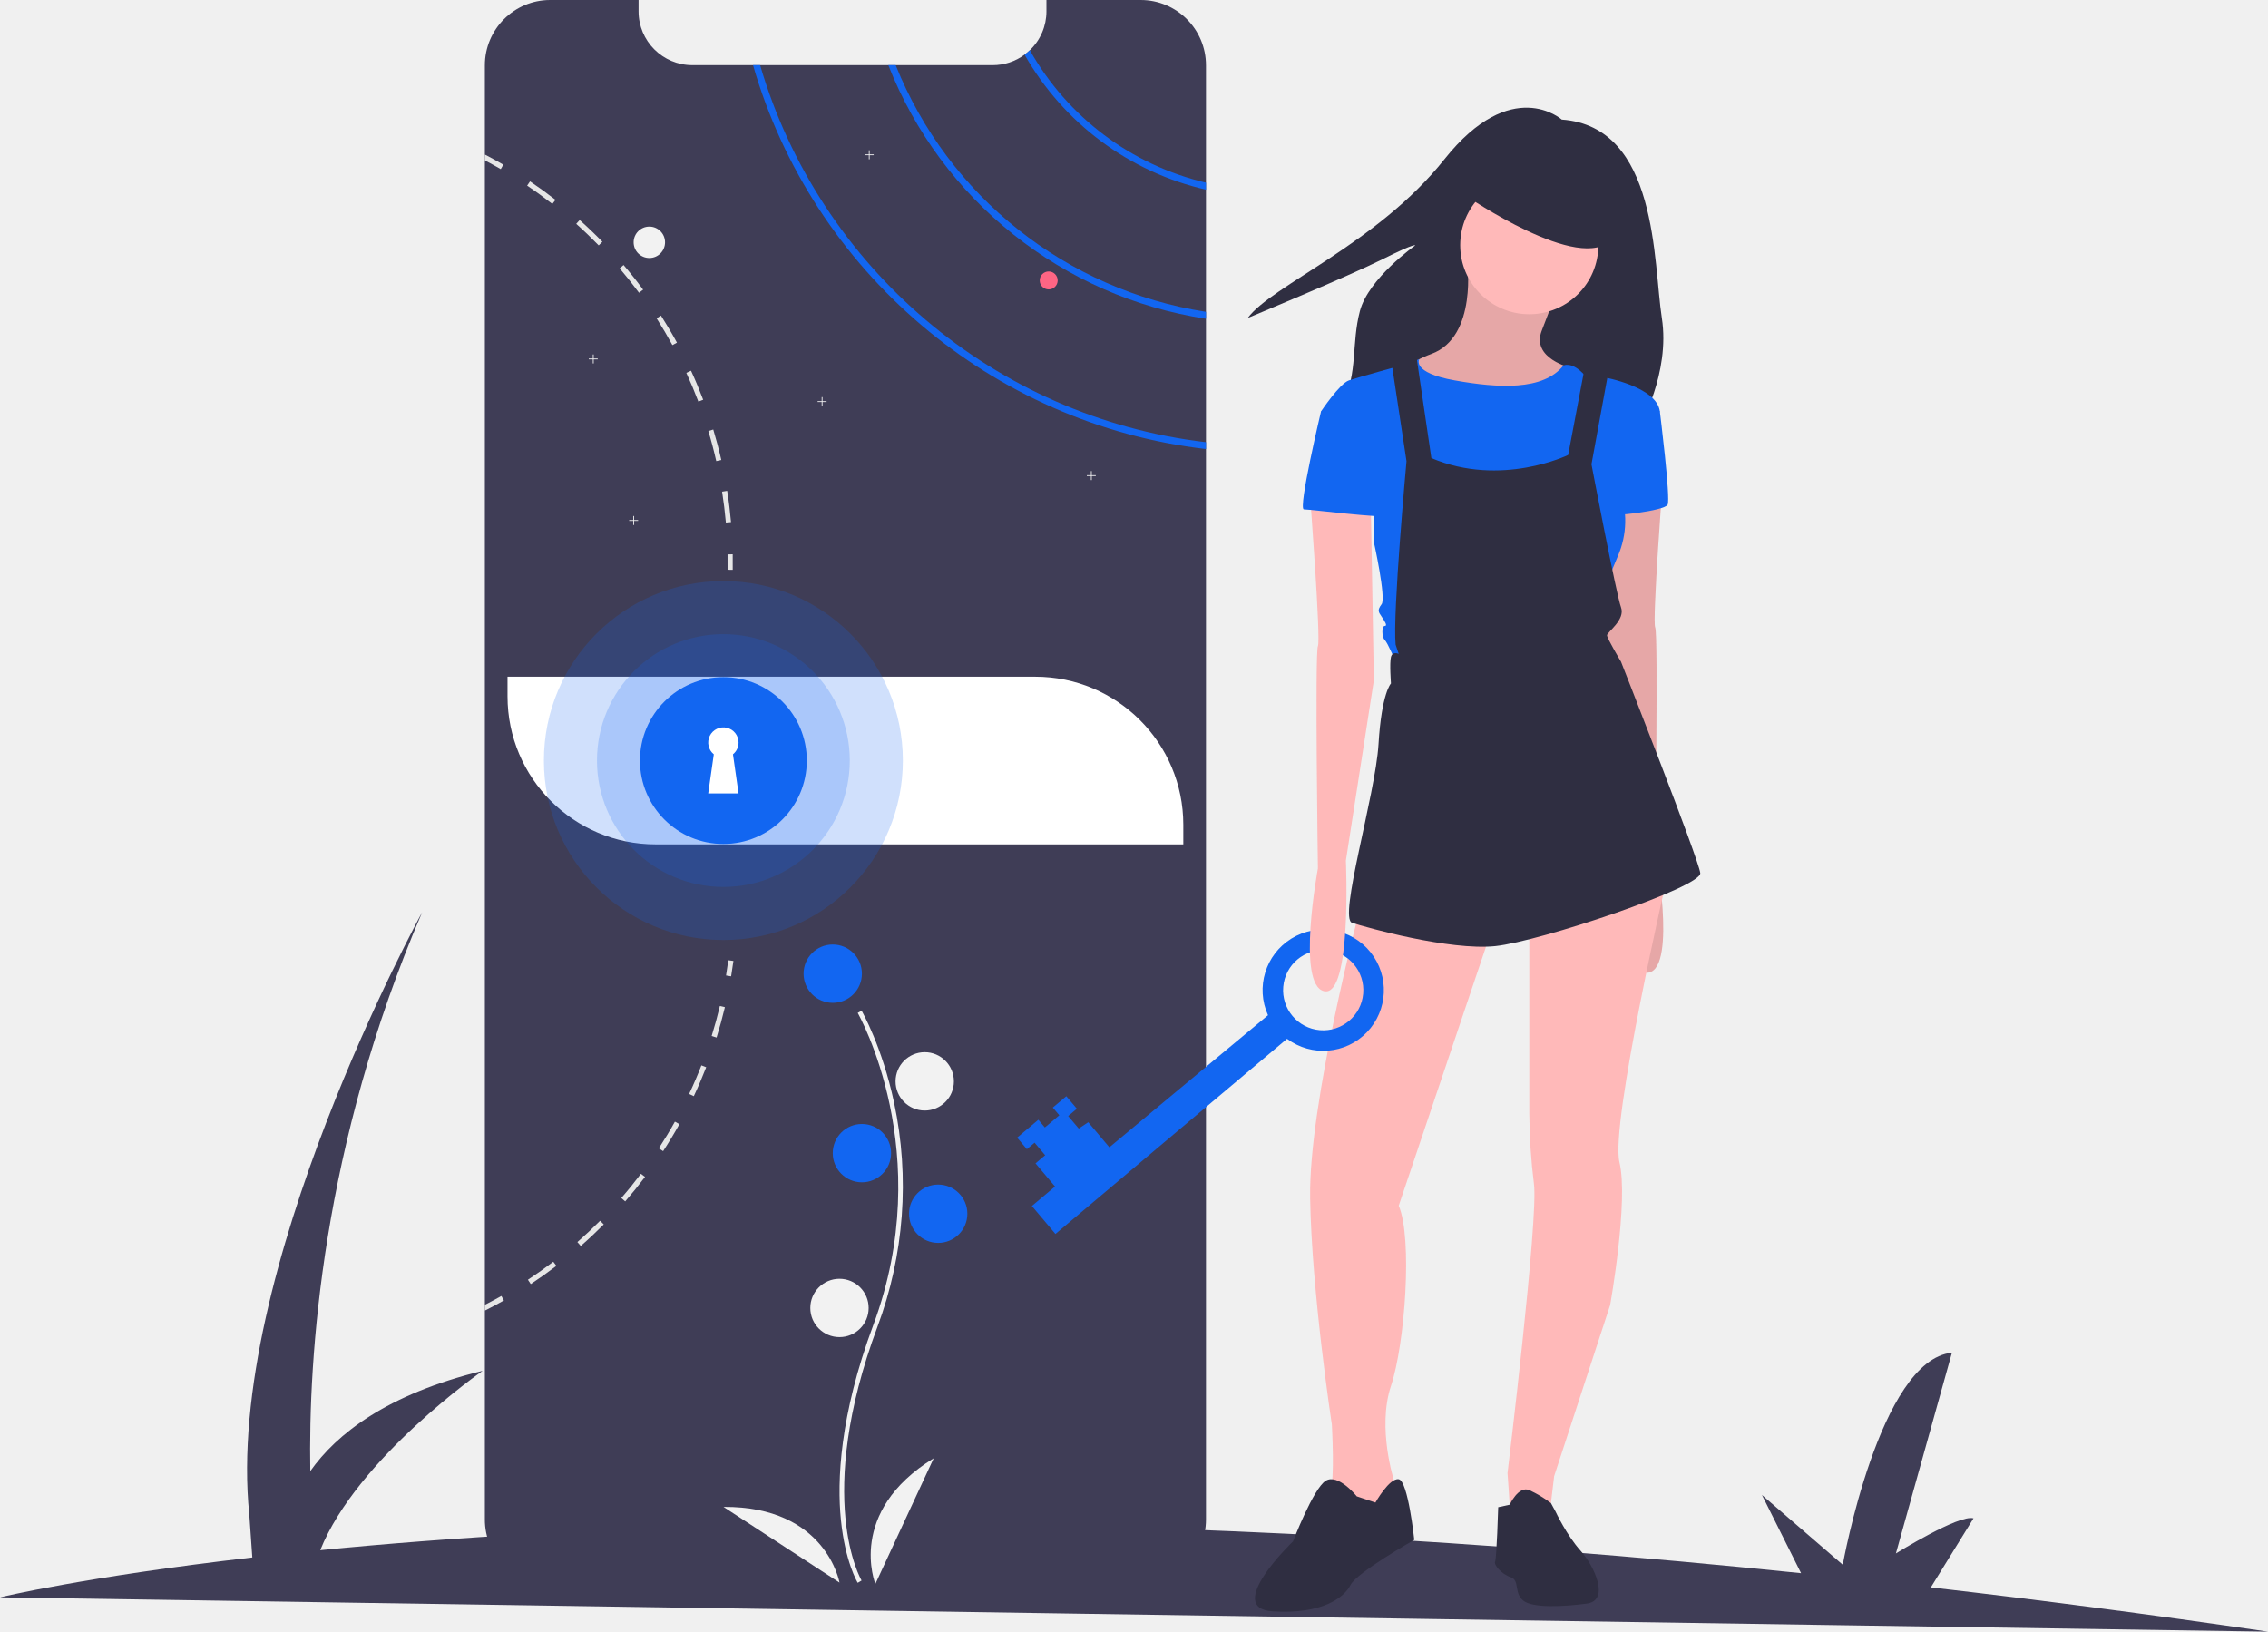
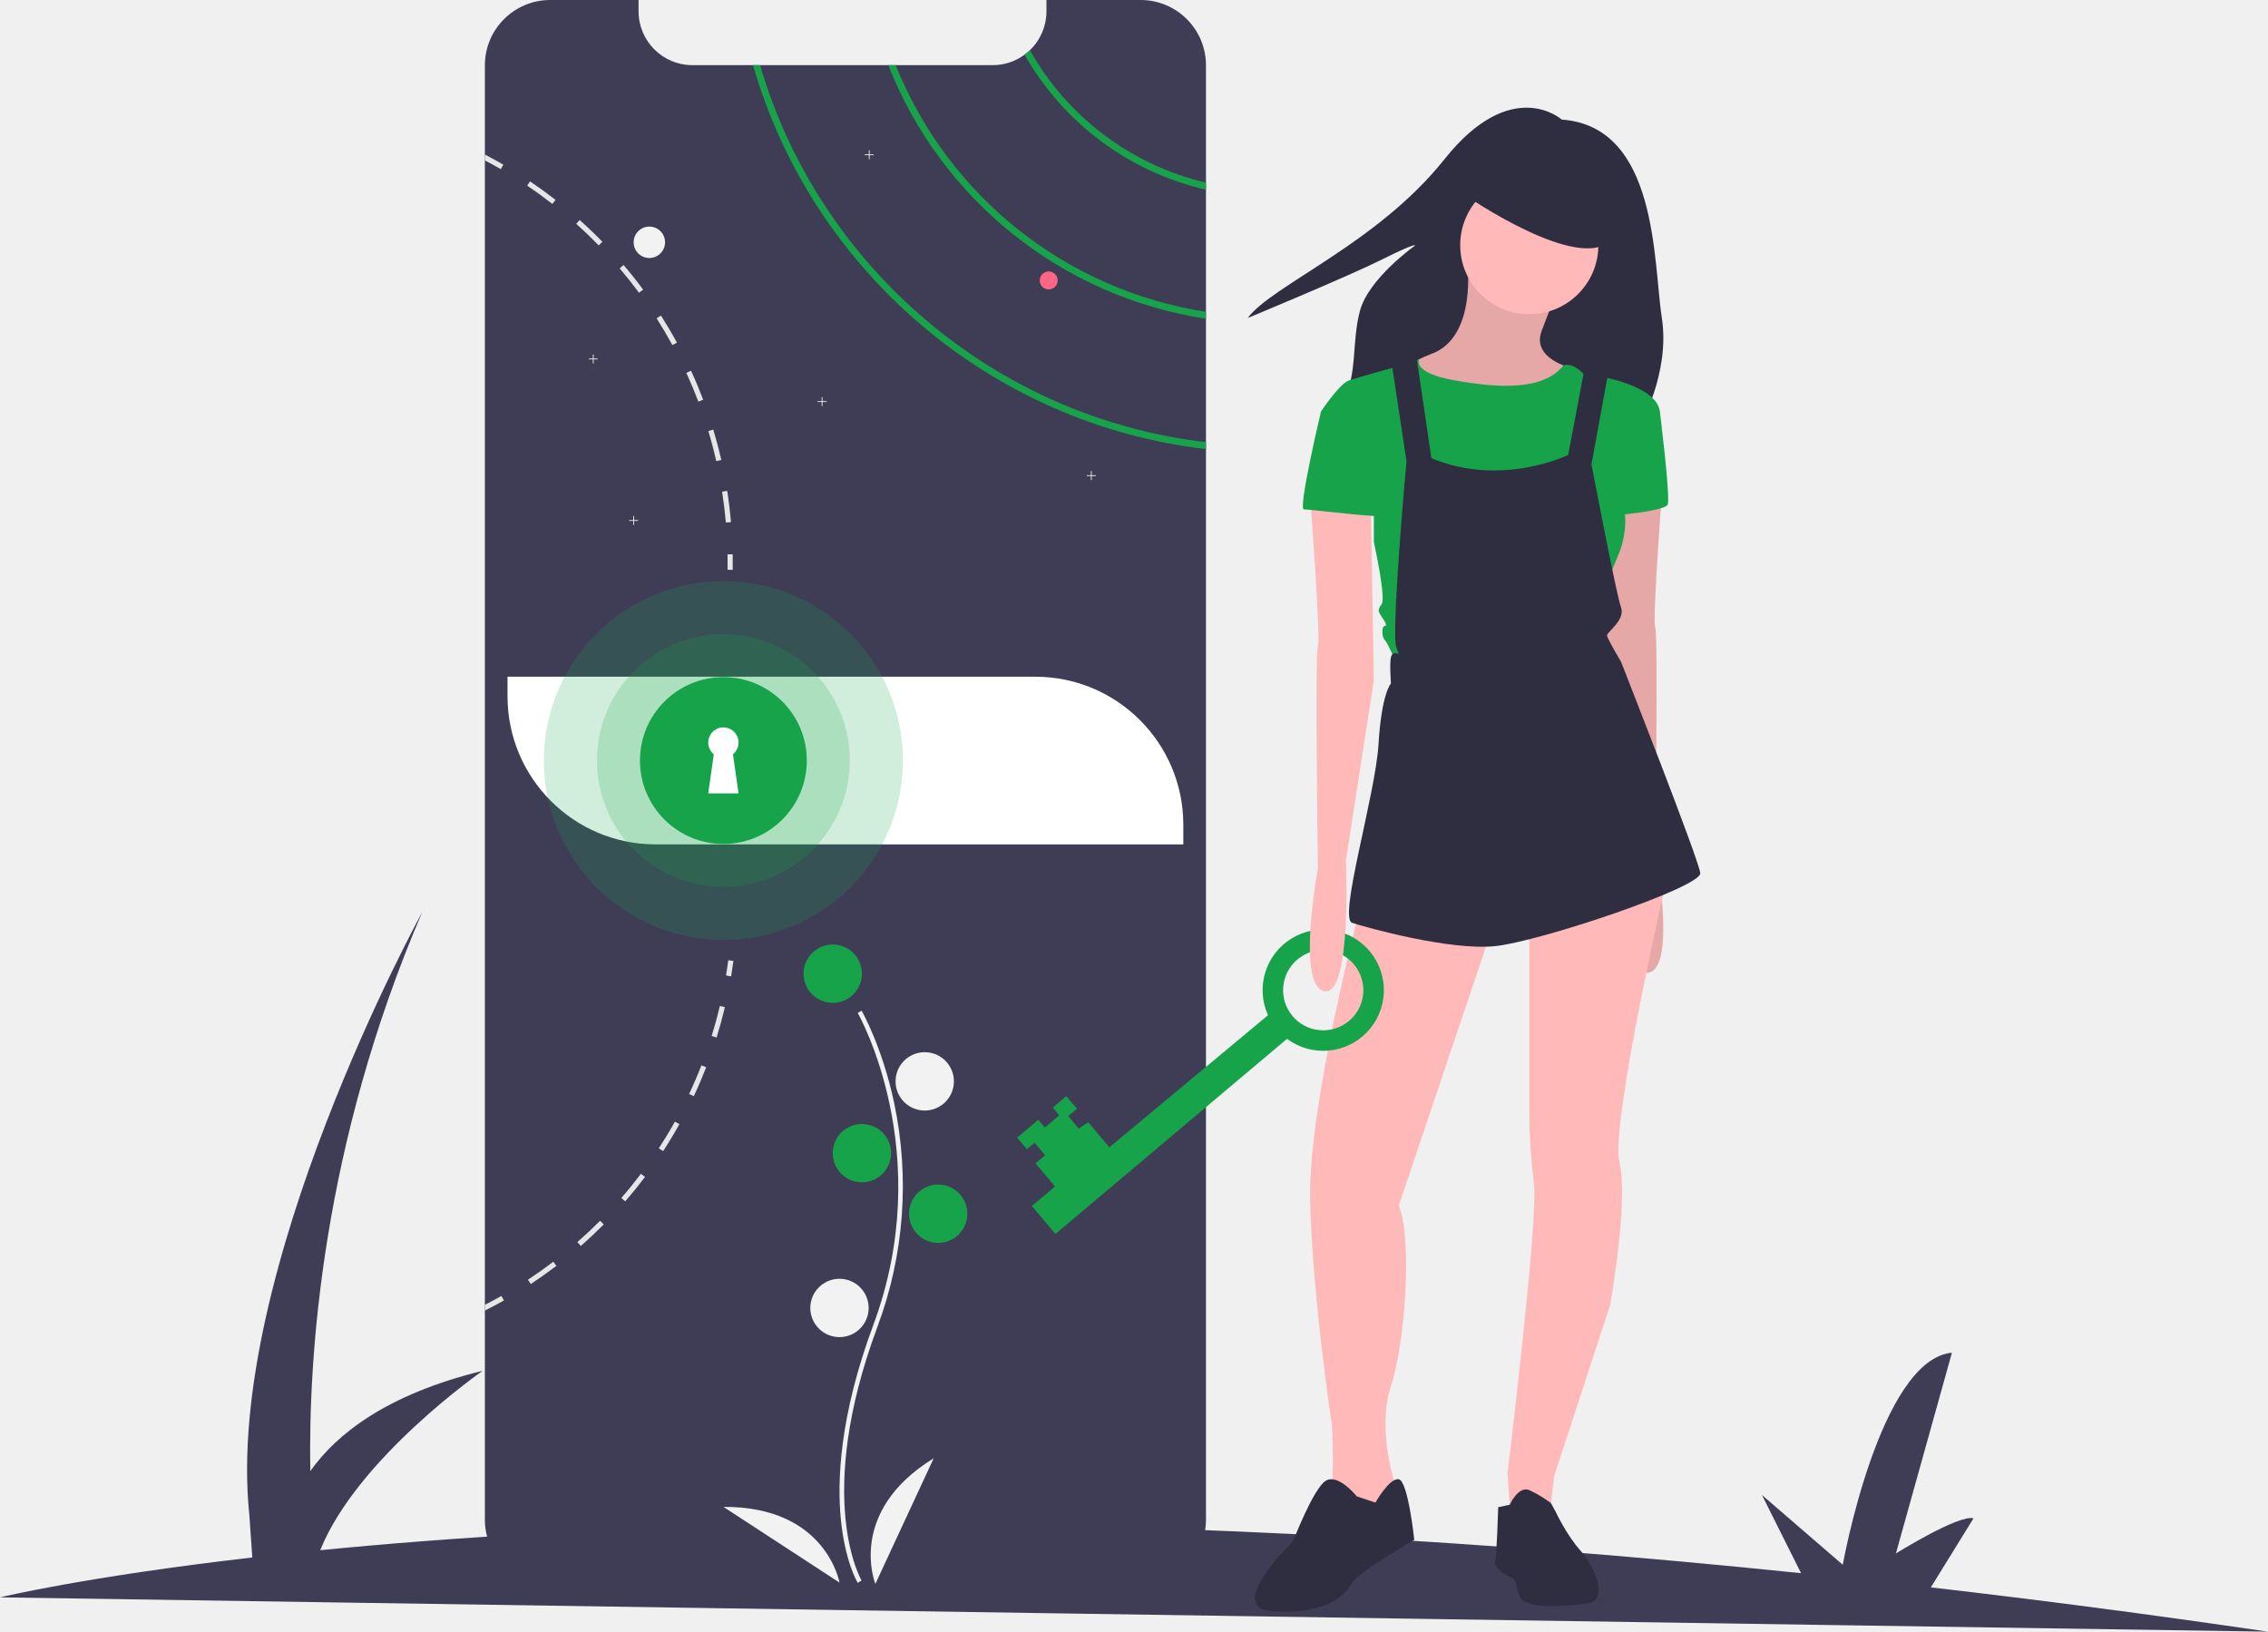
<svg xmlns="http://www.w3.org/2000/svg" id="eb1b09ad-1fe0-40ca-8096-34696e14e30a" data-name="Layer 1" width="1010.892" height="727.284" viewBox="0 0 1010.892 727.284">
  <path d="M1105.446,813.642q-78.133-11.444-150.281-19.73l19.02-30.778c-6.412-1.894-34.585,15.651-34.585,15.651l24.967-89.48c-32.248,3.107-48.658,94.513-48.658,94.513L879.884,752.723l17.438,34.854c-147.212-15.195-274.351-21.165-381.29-21.853L532.311,739.381c-6.412-1.894-34.585,15.651-34.585,15.651l24.967-89.48c-32.248,3.107-48.658,94.513-48.658,94.513L438.011,728.969l18.469,36.916c-89.651,1.087-162.761,5.872-219.191,11.451,16.467-41.078,72.394-79.96,72.394-79.96-42.708,10.436-65.112,28.152-76.82,44.71-.895-50.818,5.126-145,49.855-249.095,0,0-88.296,160.409-77.048,268.408l1.344,19.175c-74.836,8.625-112.461,17.784-112.461,17.784Z" transform="translate(-94.55416 -86.35794)" fill="#3f3d56" />
  <path d="M632.081,115.488v648.2a29.139,29.139,0,0,1-29.13,29.11h-263.15a29.079,29.079,0,0,1-29.13-29.11v-648.2a29.127,29.127,0,0,1,29.13-29.13h39.38v5.05a23.987,23.987,0,0,0,23.98,23.99h133.84a23.789,23.789,0,0,0,14.22-4.68,22.285,22.285,0,0,0,2.36-1.98,23.917,23.917,0,0,0,7.4-17.33v-5.05h41.97A29.121,29.121,0,0,1,632.081,115.488Z" transform="translate(-94.55416 -86.35794)" fill="#3f3d56" />
  <circle cx="289.426" cy="108" r="7" fill="#f2f2f2" />
-   <path d="M553.581,108.738a22.285,22.285,0,0,1-2.36,1.98,125.247,125.247,0,0,0,80.86,60.19v-3.12A122.299,122.299,0,0,1,553.581,108.738Z" transform="translate(-94.55416 -86.35794)" fill="#1266f1" />
-   <path d="M493.771,115.398h-3.28a181.668,181.668,0,0,0,141.59,113.05v-3.1A178.55,178.55,0,0,1,493.771,115.398Z" transform="translate(-94.55416 -86.35794)" fill="#1266f1" />
-   <path d="M433.351,115.398h-3.16c26.43,91.74,106.18,160.03,201.89,171.12v-3.05C538.031,272.428,459.651,205.438,433.351,115.398Z" transform="translate(-94.55416 -86.35794)" fill="#1266f1" />
+   <path d="M553.581,108.738a22.285,22.285,0,0,1-2.36,1.98,125.247,125.247,0,0,0,80.86,60.19v-3.12A122.299,122.299,0,0,1,553.581,108.738Z" transform="translate(-94.55416 -86.35794)" fill="#17A34A" />
+   <path d="M493.771,115.398h-3.28a181.668,181.668,0,0,0,141.59,113.05v-3.1A178.55,178.55,0,0,1,493.771,115.398Z" transform="translate(-94.55416 -86.35794)" fill="#17A34A" />
+   <path d="M433.351,115.398h-3.16c26.43,91.74,106.18,160.03,201.89,171.12v-3.05C538.031,272.428,459.651,205.438,433.351,115.398Z" transform="translate(-94.55416 -86.35794)" fill="#17A34A" />
  <polygon points="266.426 159.822 264.604 159.822 264.604 158 264.249 158 264.249 159.822 262.426 159.822 262.426 160.178 264.249 160.178 264.249 162 264.604 162 264.604 160.178 266.426 160.178 266.426 159.822" fill="#f2f2f2" />
  <polygon points="389.426 68.822 387.604 68.822 387.604 67 387.249 67 387.249 68.822 385.426 68.822 385.426 69.178 387.249 69.178 387.249 71 387.604 71 387.604 69.178 389.426 69.178 389.426 68.822" fill="#f2f2f2" />
  <polygon points="284.426 231.822 282.604 231.822 282.604 230 282.249 230 282.249 231.822 280.426 231.822 280.426 232.178 282.249 232.178 282.249 234 282.604 234 282.604 232.178 284.426 232.178 284.426 231.822" fill="#f2f2f2" />
  <polygon points="368.426 178.822 366.604 178.822 366.604 177 366.249 177 366.249 178.822 364.426 178.822 364.426 179.178 366.249 179.178 366.249 181 366.604 181 366.604 179.178 368.426 179.178 368.426 178.822" fill="#f2f2f2" />
  <polygon points="488.426 211.822 486.604 211.822 486.604 210 486.249 210 486.249 211.822 484.426 211.822 484.426 212.178 486.249 212.178 486.249 214 486.604 214 486.604 212.178 488.426 212.178 488.426 211.822" fill="#f2f2f2" />
  <circle cx="467.426" cy="125" r="4" fill="#ff6584" />
  <path d="M418.681,305.158l-2.27.35c.71,4.54,1.27,9.18,1.68,13.77l2.29-.2C419.971,314.428,419.401,309.748,418.681,305.158Z" transform="translate(-94.55416 -86.35794)" fill="#e6e6e6" />
  <path d="M412.471,277.818l-2.2.67c1.33,4.4,2.52,8.91,3.53,13.4l2.25-.51C415.021,286.838,413.811,282.278,412.471,277.818Z" transform="translate(-94.55416 -86.35794)" fill="#e6e6e6" />
  <path d="M402.561,251.598l-2.09.96c1.92,4.19,3.72,8.49,5.35,12.79l2.15-.81C406.321,260.188,404.511,255.828,402.561,251.598Z" transform="translate(-94.55416 -86.35794)" fill="#e6e6e6" />
  <path d="M389.161,227.018l-1.94,1.23c2.47,3.88,4.84,7.9,7.04,11.93l2.02-1.1C394.061,234.998,391.661,230.938,389.161,227.018Z" transform="translate(-94.55416 -86.35794)" fill="#e6e6e6" />
  <path d="M372.501,204.488l-1.75,1.49c2.98,3.5,5.88,7.16,8.62,10.86l1.84-1.37C378.451,211.728,375.521,208.028,372.501,204.488Z" transform="translate(-94.55416 -86.35794)" fill="#e6e6e6" />
  <path d="M352.921,184.428l-1.53,1.71c3.44,3.07,6.81,6.3,10.02,9.59l1.65-1.61C359.811,190.788,356.401,187.528,352.921,184.428Z" transform="translate(-94.55416 -86.35794)" fill="#e6e6e6" />
  <path d="M330.801,167.208l-1.29,1.9c3.82,2.57,7.6,5.31,11.23,8.14l1.42-1.81C338.481,172.578,334.661,169.808,330.801,167.208Z" transform="translate(-94.55416 -86.35794)" fill="#e6e6e6" />
  <path d="M310.671,155.248v2.6c2.39,1.25,4.76,2.56,7.08,3.9l1.15-1.99Q314.851,157.418,310.671,155.248Z" transform="translate(-94.55416 -86.35794)" fill="#e6e6e6" />
  <path d="M418.161,521.161c.373-2.236.714-4.519,1.015-6.785l2.279.302c-.304,2.292-.649,4.599-1.026,6.861Z" transform="translate(-94.55416 -86.35794)" fill="#e6e6e6" />
  <path d="M411.752,548.14l2.197.684c1.379-4.444,2.626-8.996,3.707-13.531l-2.239-.53C414.346,539.25,413.121,543.745,411.752,548.14Z" transform="translate(-94.55416 -86.35794)" fill="#e6e6e6" />
  <path d="M401.71,573.972l2.086.978c1.984-4.208,3.84-8.544,5.525-12.884l-2.146-.837C405.511,565.522,403.674,569.811,401.71,573.972Z" transform="translate(-94.55416 -86.35794)" fill="#e6e6e6" />
  <path d="M388.199,598.205l1.928,1.252c2.543-3.899,4.983-7.942,7.254-12.01l-2.005-1.125C393.135,590.345,390.715,594.341,388.199,598.205Z" transform="translate(-94.55416 -86.35794)" fill="#e6e6e6" />
  <path d="M371.482,620.344l1.743,1.51c3.059-3.528,6.025-7.198,8.836-10.91l-1.841-1.377C377.448,613.236,374.512,616.861,371.482,620.344Z" transform="translate(-94.55416 -86.35794)" fill="#e6e6e6" />
  <path d="M351.907,639.989l1.514,1.729c3.516-3.067,6.955-6.304,10.24-9.592l-1.626-1.629C358.787,633.751,355.378,636.943,351.907,639.989Z" transform="translate(-94.55416 -86.35794)" fill="#e6e6e6" />
  <path d="M329.855,656.78l1.27,1.924c3.883-2.564,7.739-5.296,11.438-8.112l-1.39-1.836C337.509,651.548,333.7,654.249,329.855,656.78Z" transform="translate(-94.55416 -86.35794)" fill="#e6e6e6" />
  <path d="M319.161,666.008c-2.78,1.57-5.62,3.09-8.49,4.53v-2.58c2.48-1.26,4.94-2.59,7.35-3.94Z" transform="translate(-94.55416 -86.35794)" fill="#e6e6e6" />
  <path d="M418.836,333.464l2.299-.042c.042,2.321.045,4.654.009,6.936l-2.298-.036C418.88,338.066,418.877,335.759,418.836,333.464Z" transform="translate(-94.55416 -86.35794)" fill="#e6e6e6" />
  <path d="M226.216,301.632H461.427a66,66,0,0,1,66,66v8.736a0,0,0,0,1,0,0H292.216a66,66,0,0,1-66-66v-8.736A0,0,0,0,1,226.216,301.632Z" fill="#fff" />
  <path d="M476.87,791.879c-.229-.375-5.641-9.41-7.517-28.172-1.721-17.213-.614-46.227,14.433-86.698,28.506-76.671-6.569-138.533-6.928-139.149l1.73-1.004c.091.156,9.142,15.929,14.488,41.044a179.061,179.061,0,0,1-7.416,99.807c-28.457,76.54-7.301,112.773-7.084,113.131Z" transform="translate(-94.55416 -86.35794)" fill="#f2f2f2" />
-   <circle cx="371.17" cy="434" r="13" fill="#1266f1" />
+   <circle cx="371.17" cy="434" r="13" fill="#17A34A" />
  <circle cx="412.17" cy="482" r="13" fill="#f2f2f2" />
-   <circle cx="384.17" cy="514" r="13" fill="#1266f1" />
-   <circle cx="418.17" cy="541" r="13" fill="#1266f1" />
+   <circle cx="384.17" cy="514" r="13" fill="#17A34A" />
+   <circle cx="418.17" cy="541" r="13" fill="#17A34A" />
  <circle cx="374.17" cy="583" r="13" fill="#f2f2f2" />
  <path d="M484.724,792.358s-13-32,26-56Z" transform="translate(-94.55416 -86.35794)" fill="#f2f2f2" />
  <path d="M468.736,791.777s-5.916-34.029-51.709-33.738Z" transform="translate(-94.55416 -86.35794)" fill="#f2f2f2" />
-   <circle cx="322.426" cy="339" r="80" fill="#1266f1" opacity="0.2" />
-   <circle cx="322.426" cy="339" r="56.338" fill="#1266f1" opacity="0.2" />
-   <circle cx="322.426" cy="339" r="37.183" fill="#1266f1" />
+   <circle cx="322.426" cy="339" r="80" fill="#17A34A" opacity="0.2" />
+   <circle cx="322.426" cy="339" r="56.338" fill="#17A34A" opacity="0.2" />
+   <circle cx="322.426" cy="339" r="37.183" fill="#17A34A" />
  <path d="M423.741,417.338a6.761,6.761,0,1,0-11.031,5.239l-2.49,17.429h13.521L421.251,422.577A6.746,6.746,0,0,0,423.741,417.338Z" transform="translate(-94.55416 -86.35794)" fill="#fff" />
  <path d="M790.661,139.658s-22.302-19.995-52.294,17.688-76.903,56.139-87.67,70.751c0,0,44.604-18.457,59.985-26.147s14.612-6.152,14.612-6.152-20.764,14.612-24.609,29.223-.769,26.916-7.69,41.528S825.268,276.546,825.268,276.546s13.843-23.84,9.997-48.449S833.727,142.734,790.661,139.658Z" transform="translate(-94.55416 -86.35794)" fill="#2f2e41" />
  <path d="M748.479,202.56s4.85,33.947-15.934,41.567-13.163,18.013-13.163,18.013l31.176,15.241,33.254-10.392,11.085-16.627s-18.013-4.157-13.163-16.627,6.235-16.627,6.235-16.627Z" transform="translate(-94.55416 -86.35794)" fill="#ffb9b9" />
  <path d="M748.479,202.56s4.85,33.947-15.934,41.567-13.163,18.013-13.163,18.013l31.176,15.241,33.254-10.392,11.085-16.627s-18.013-4.157-13.163-16.627,6.235-16.627,6.235-16.627Z" transform="translate(-94.55416 -86.35794)" opacity="0.1" />
  <path d="M835.77,299.551s-4.85,63.737-3.464,66.508,0,99.069,0,99.069,9.699,51.959-2.771,54.73-9.699-58.194-9.699-58.194L807.366,381.3l1.386-79.671Z" transform="translate(-94.55416 -86.35794)" fill="#ffb9b9" />
  <path d="M835.77,299.551s-4.85,63.737-3.464,66.508,0,99.069,0,99.069,9.699,51.959-2.771,54.73-9.699-58.194-9.699-58.194L807.366,381.3l1.386-79.671Z" transform="translate(-94.55416 -86.35794)" opacity="0.1" />
  <path d="M700.676,491.454S677.814,578.053,678.507,620.313,688.206,721.46,688.206,721.46s1.386,25.633-.693,28.404S697.905,764.414,697.905,764.414l13.163-7.621,4.85-5.542V746.401s-7.621-23.555-1.386-42.26,9.699-65.815,3.464-80.364l42.953-127.474Z" transform="translate(-94.55416 -86.35794)" fill="#ffb9b9" />
  <path d="M699.291,753.329S690.977,742.937,685.435,746.401s-14.549,27.019-14.549,27.019-31.176,29.79-9.006,31.176,31.868-6.235,34.64-11.777S724.924,772.727,724.924,772.727s-2.771-26.326-6.928-27.019S707.604,756.1,707.604,756.1Z" transform="translate(-94.55416 -86.35794)" fill="#2f2e41" />
  <path d="M776.19,496.996v85.906a265.616,265.616,0,0,0,2.078,31.176c2.078,15.241-11.777,128.859-11.777,128.859l1.386,20.091,17.32-1.386,2.078-17.32,24.94-76.207s8.313-46.417,4.157-63.737,21.477-128.166,21.477-128.166Z" transform="translate(-94.55416 -86.35794)" fill="#ffb9b9" />
  <path d="M762.335,758.178l5.131-1.115s3.875-8.584,8.725-6.505a52.3,52.3,0,0,1,9.643,5.778l2.134,3.921s4.85,10.392,11.085,17.32,13.163,22.169,2.771,23.555-24.248,2.078-28.404-1.386-1.386-9.006-5.542-10.392-7.621-5.542-6.928-6.928S762.335,758.178,762.335,758.178Z" transform="translate(-94.55416 -86.35794)" fill="#2f2e41" />
  <circle cx="681.636" cy="109.274" r="30.79" fill="#ffb9b9" />
-   <path d="M717.996,249.67l9.151-3.195s-3.609,5.966,15.789,9.43,39.487,4.69,48.494-6.661c0,0,3.465-1.652,8.314,3.197s7.621,3.464,7.621,3.464l-3.464,18.013-6.928,33.254L787.968,332.112l-25.633-5.542L734.623,306.479,724.231,279.46V254.519Z" transform="translate(-94.55416 -86.35794)" fill="#1266f1" />
-   <path d="M802.516,259.369l6.928-4.85s23.555,4.157,24.94,15.241L816.372,304.4a39.437,39.437,0,0,1-.693,29.79c-6.928,15.934-6.235,19.398-6.235,19.398l-4.85,20.784-87.984,6.928s-3.464-8.313-4.85-9.699-1.386-6.235,0-6.235,0-2.078-1.386-4.157-2.078-2.771,0-5.542-3.464-27.712-3.464-27.712V300.936l-23.555-31.176s8.313-12.47,12.47-13.856,23.93-6.85,23.93-6.85l4.474,6.588,6.235,50.143,9.006,30.483,37.921-6.443,14.731-24.733,9.699-29.097Z" transform="translate(-94.55416 -86.35794)" fill="#1266f1" />
-   <path d="M828.843,265.604l5.542,4.157s4.85,38.796,3.464,41.567-25.633,5.542-26.326,4.157S828.843,265.604,828.843,265.604Z" transform="translate(-94.55416 -86.35794)" fill="#1266f1" />
+   <path d="M717.996,249.67l9.151-3.195s-3.609,5.966,15.789,9.43,39.487,4.69,48.494-6.661c0,0,3.465-1.652,8.314,3.197s7.621,3.464,7.621,3.464l-3.464,18.013-6.928,33.254L787.968,332.112l-25.633-5.542L734.623,306.479,724.231,279.46V254.519Z" transform="translate(-94.55416 -86.35794)" fill="#17A34A" />
+   <path d="M802.516,259.369l6.928-4.85s23.555,4.157,24.94,15.241L816.372,304.4a39.437,39.437,0,0,1-.693,29.79c-6.928,15.934-6.235,19.398-6.235,19.398l-4.85,20.784-87.984,6.928s-3.464-8.313-4.85-9.699-1.386-6.235,0-6.235,0-2.078-1.386-4.157-2.078-2.771,0-5.542-3.464-27.712-3.464-27.712V300.936l-23.555-31.176s8.313-12.47,12.47-13.856,23.93-6.85,23.93-6.85l4.474,6.588,6.235,50.143,9.006,30.483,37.921-6.443,14.731-24.733,9.699-29.097Z" transform="translate(-94.55416 -86.35794)" fill="#17A34A" />
+   <path d="M828.843,265.604l5.542,4.157s4.85,38.796,3.464,41.567-25.633,5.542-26.326,4.157S828.843,265.604,828.843,265.604Z" transform="translate(-94.55416 -86.35794)" fill="#17A34A" />
  <path d="M714.532,246.206l6.928,45.724s-6.235,67.894-4.85,81.749l1.386,4.157s-2.771-1.386-3.464,1.386,0,11.777,0,11.777-4.157,4.157-5.542,27.019-18.013,77.593-11.777,79.671,43.646,12.47,63.737,10.392,92.141-26.326,91.448-32.561-35.332-94.22-35.332-94.22S810.83,370.908,810.83,369.523s8.313-6.928,6.235-12.47-13.163-63.737-13.163-63.737l7.621-41.567L801.131,248.977l-7.621,40.182s-29.79,14.549-60.966,1.386l-6.928-47.11Z" transform="translate(-94.55416 -86.35794)" fill="#2f2e41" />
  <path d="M747.864,173.535s51.267,35.332,65.122,19.398-24.248-29.79-24.248-29.79l-31.868-3.464Z" transform="translate(-94.55416 -86.35794)" fill="#2f2e41" />
-   <path d="M668.209,549.4a27.027,27.027,0,1,0-8.479-10.524L589.024,597.748l-9.415-11.174-4.23,2.829-4.707-5.587,3.868-3.259-4.707-5.587-6.017,5.069,2.897,3.438L560.267,588.91l-2.897-3.438-9.455,7.966,4.345,5.157,3.438-2.897,4.707,5.587-4.298,3.621,8.69,10.314-10.314,8.69,10.501,12.463Zm17.654-39.492A17.882,17.882,0,1,1,666.524,526.202,17.882,17.882,0,0,1,685.863,509.908Z" transform="translate(-94.55416 -86.35794)" fill="#1266f1" />
+   <path d="M668.209,549.4a27.027,27.027,0,1,0-8.479-10.524L589.024,597.748l-9.415-11.174-4.23,2.829-4.707-5.587,3.868-3.259-4.707-5.587-6.017,5.069,2.897,3.438L560.267,588.91l-2.897-3.438-9.455,7.966,4.345,5.157,3.438-2.897,4.707,5.587-4.298,3.621,8.69,10.314-10.314,8.69,10.501,12.463Zm17.654-39.492A17.882,17.882,0,1,1,666.524,526.202,17.882,17.882,0,0,1,685.863,509.908Z" transform="translate(-94.55416 -86.35794)" fill="#17A34A" />
  <path d="M678.507,307.864s4.85,63.737,3.464,66.508,0,99.069,0,99.069-9.699,51.959,2.771,54.73,9.699-58.194,9.699-58.194l12.47-80.364-1.386-79.671Z" transform="translate(-94.55416 -86.35794)" fill="#ffb9b9" />
-   <path d="M688.899,267.682l-5.542,2.078s-10.392,43.646-7.621,43.646,36.025,4.157,36.025,2.771-6.235-35.332-6.235-35.332Z" transform="translate(-94.55416 -86.35794)" fill="#1266f1" />
+   <path d="M688.899,267.682l-5.542,2.078s-10.392,43.646-7.621,43.646,36.025,4.157,36.025,2.771-6.235-35.332-6.235-35.332Z" transform="translate(-94.55416 -86.35794)" fill="#17A34A" />
</svg>
